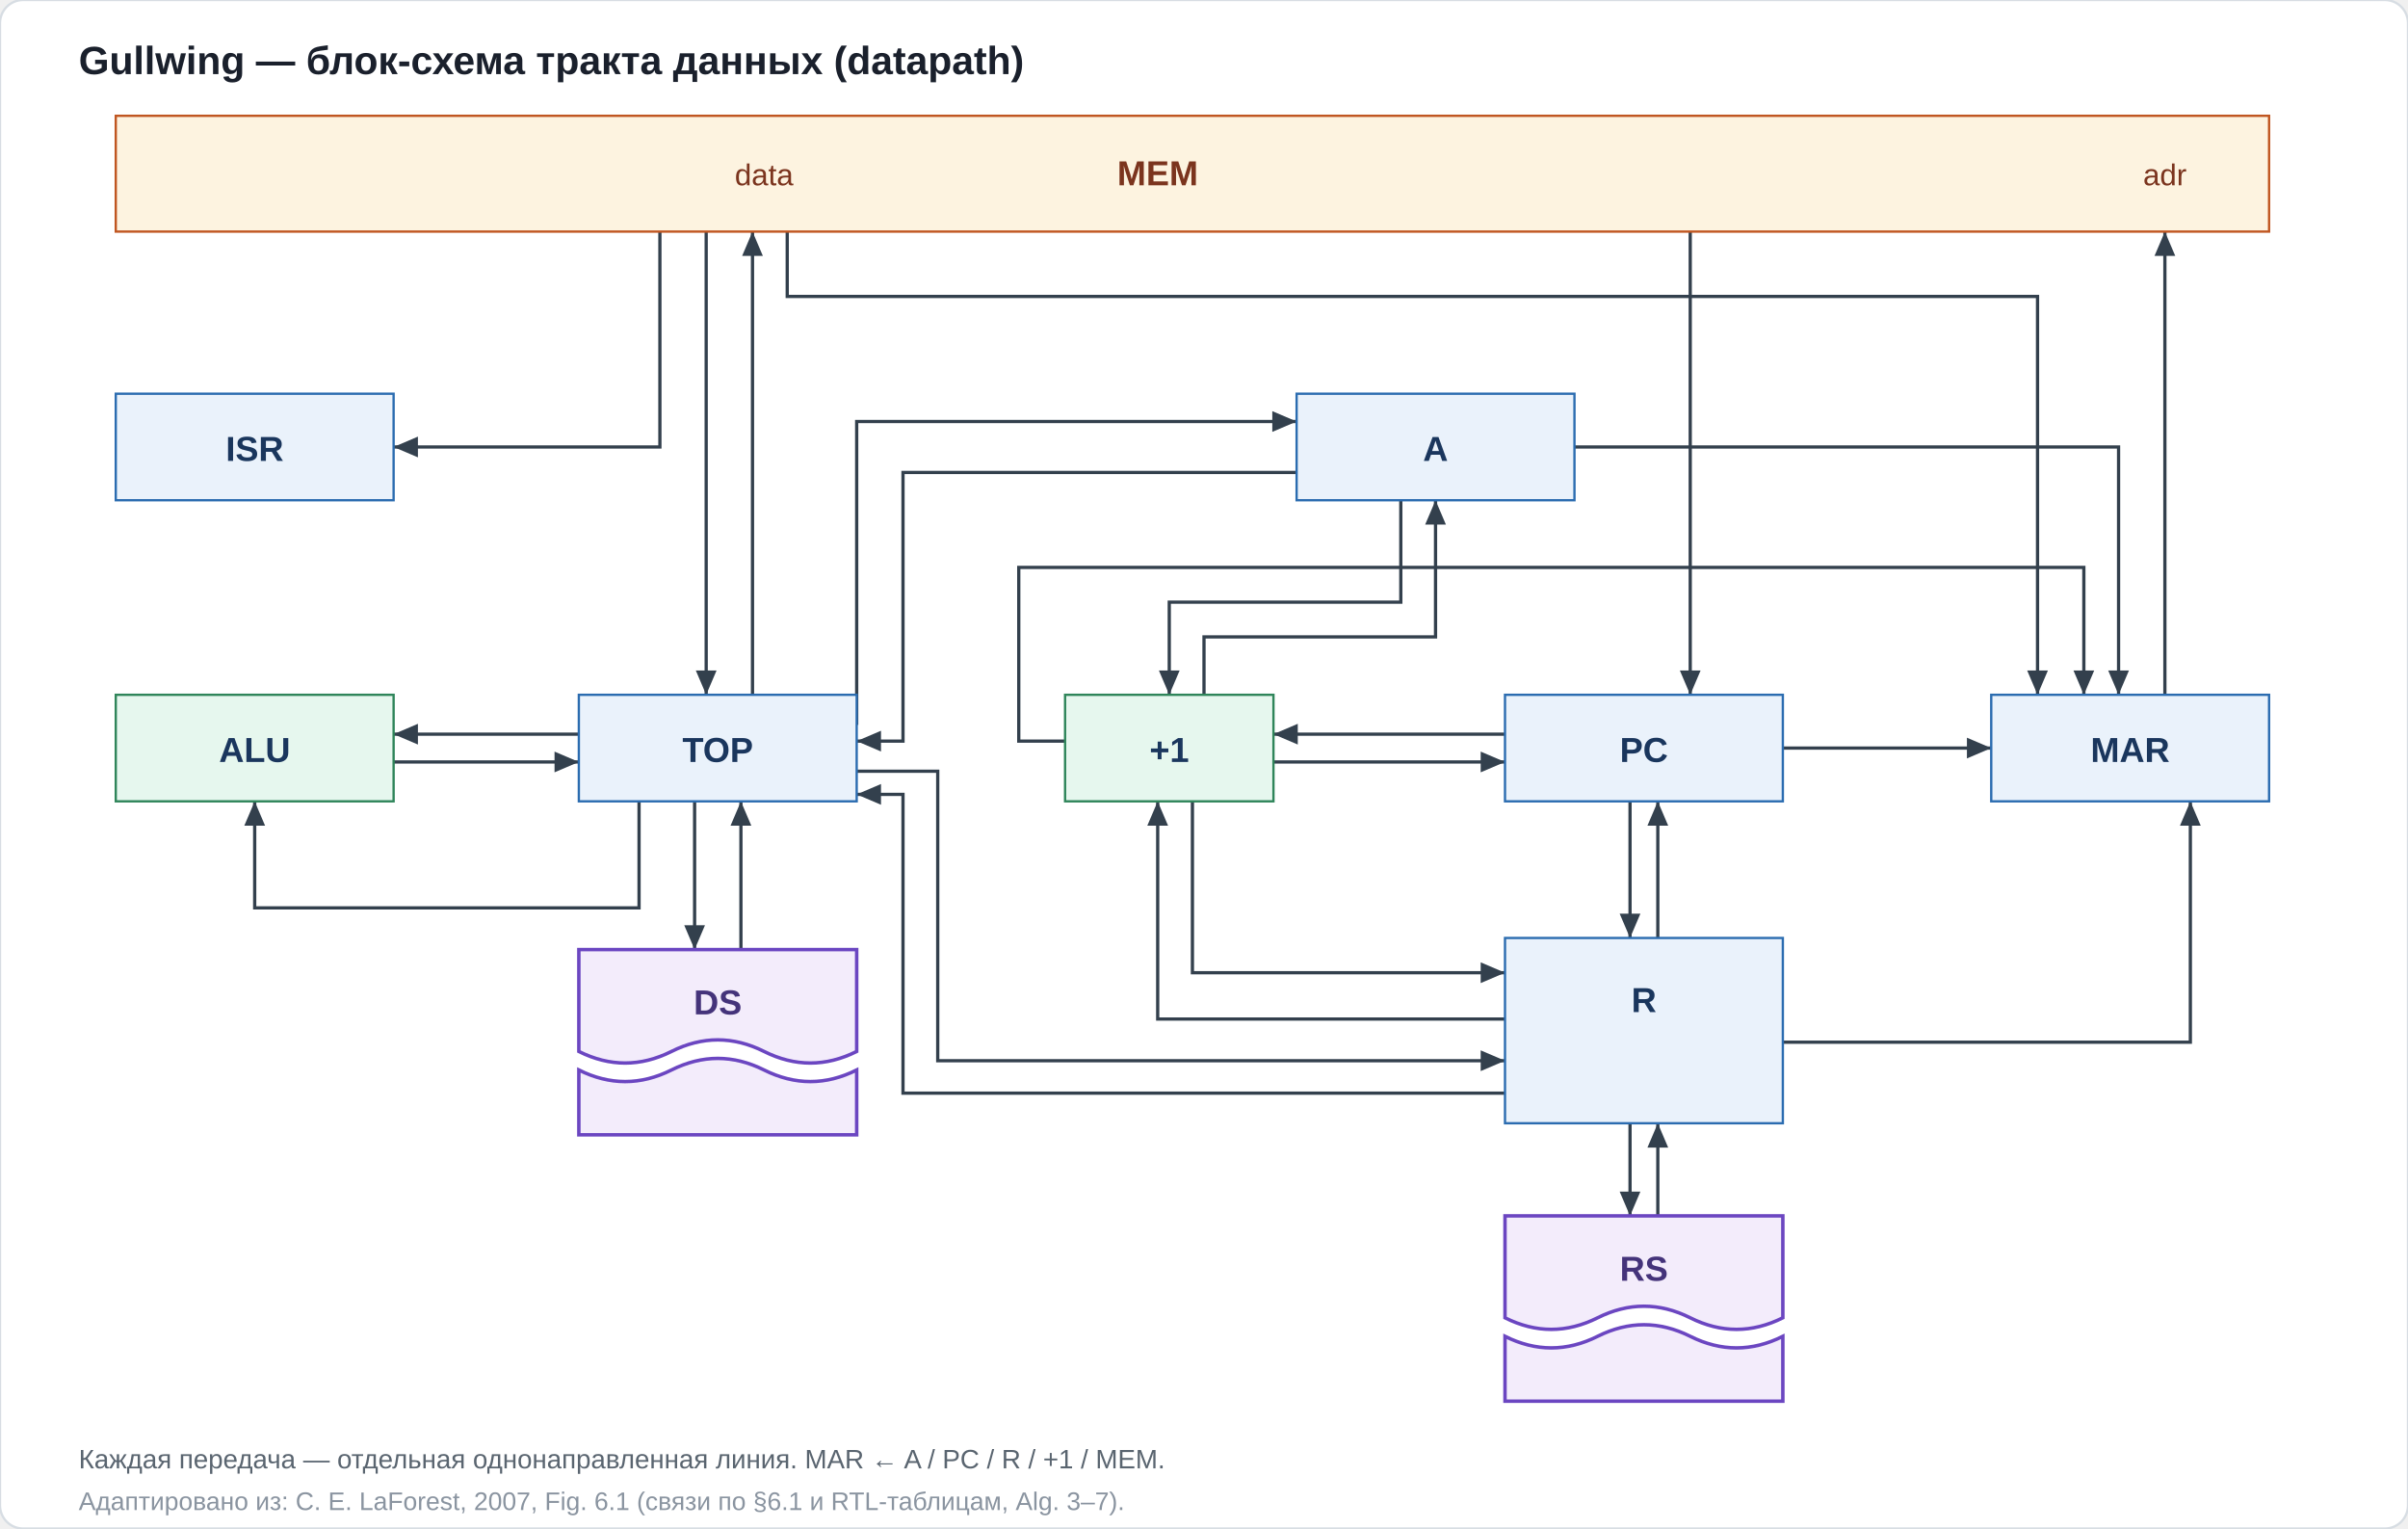
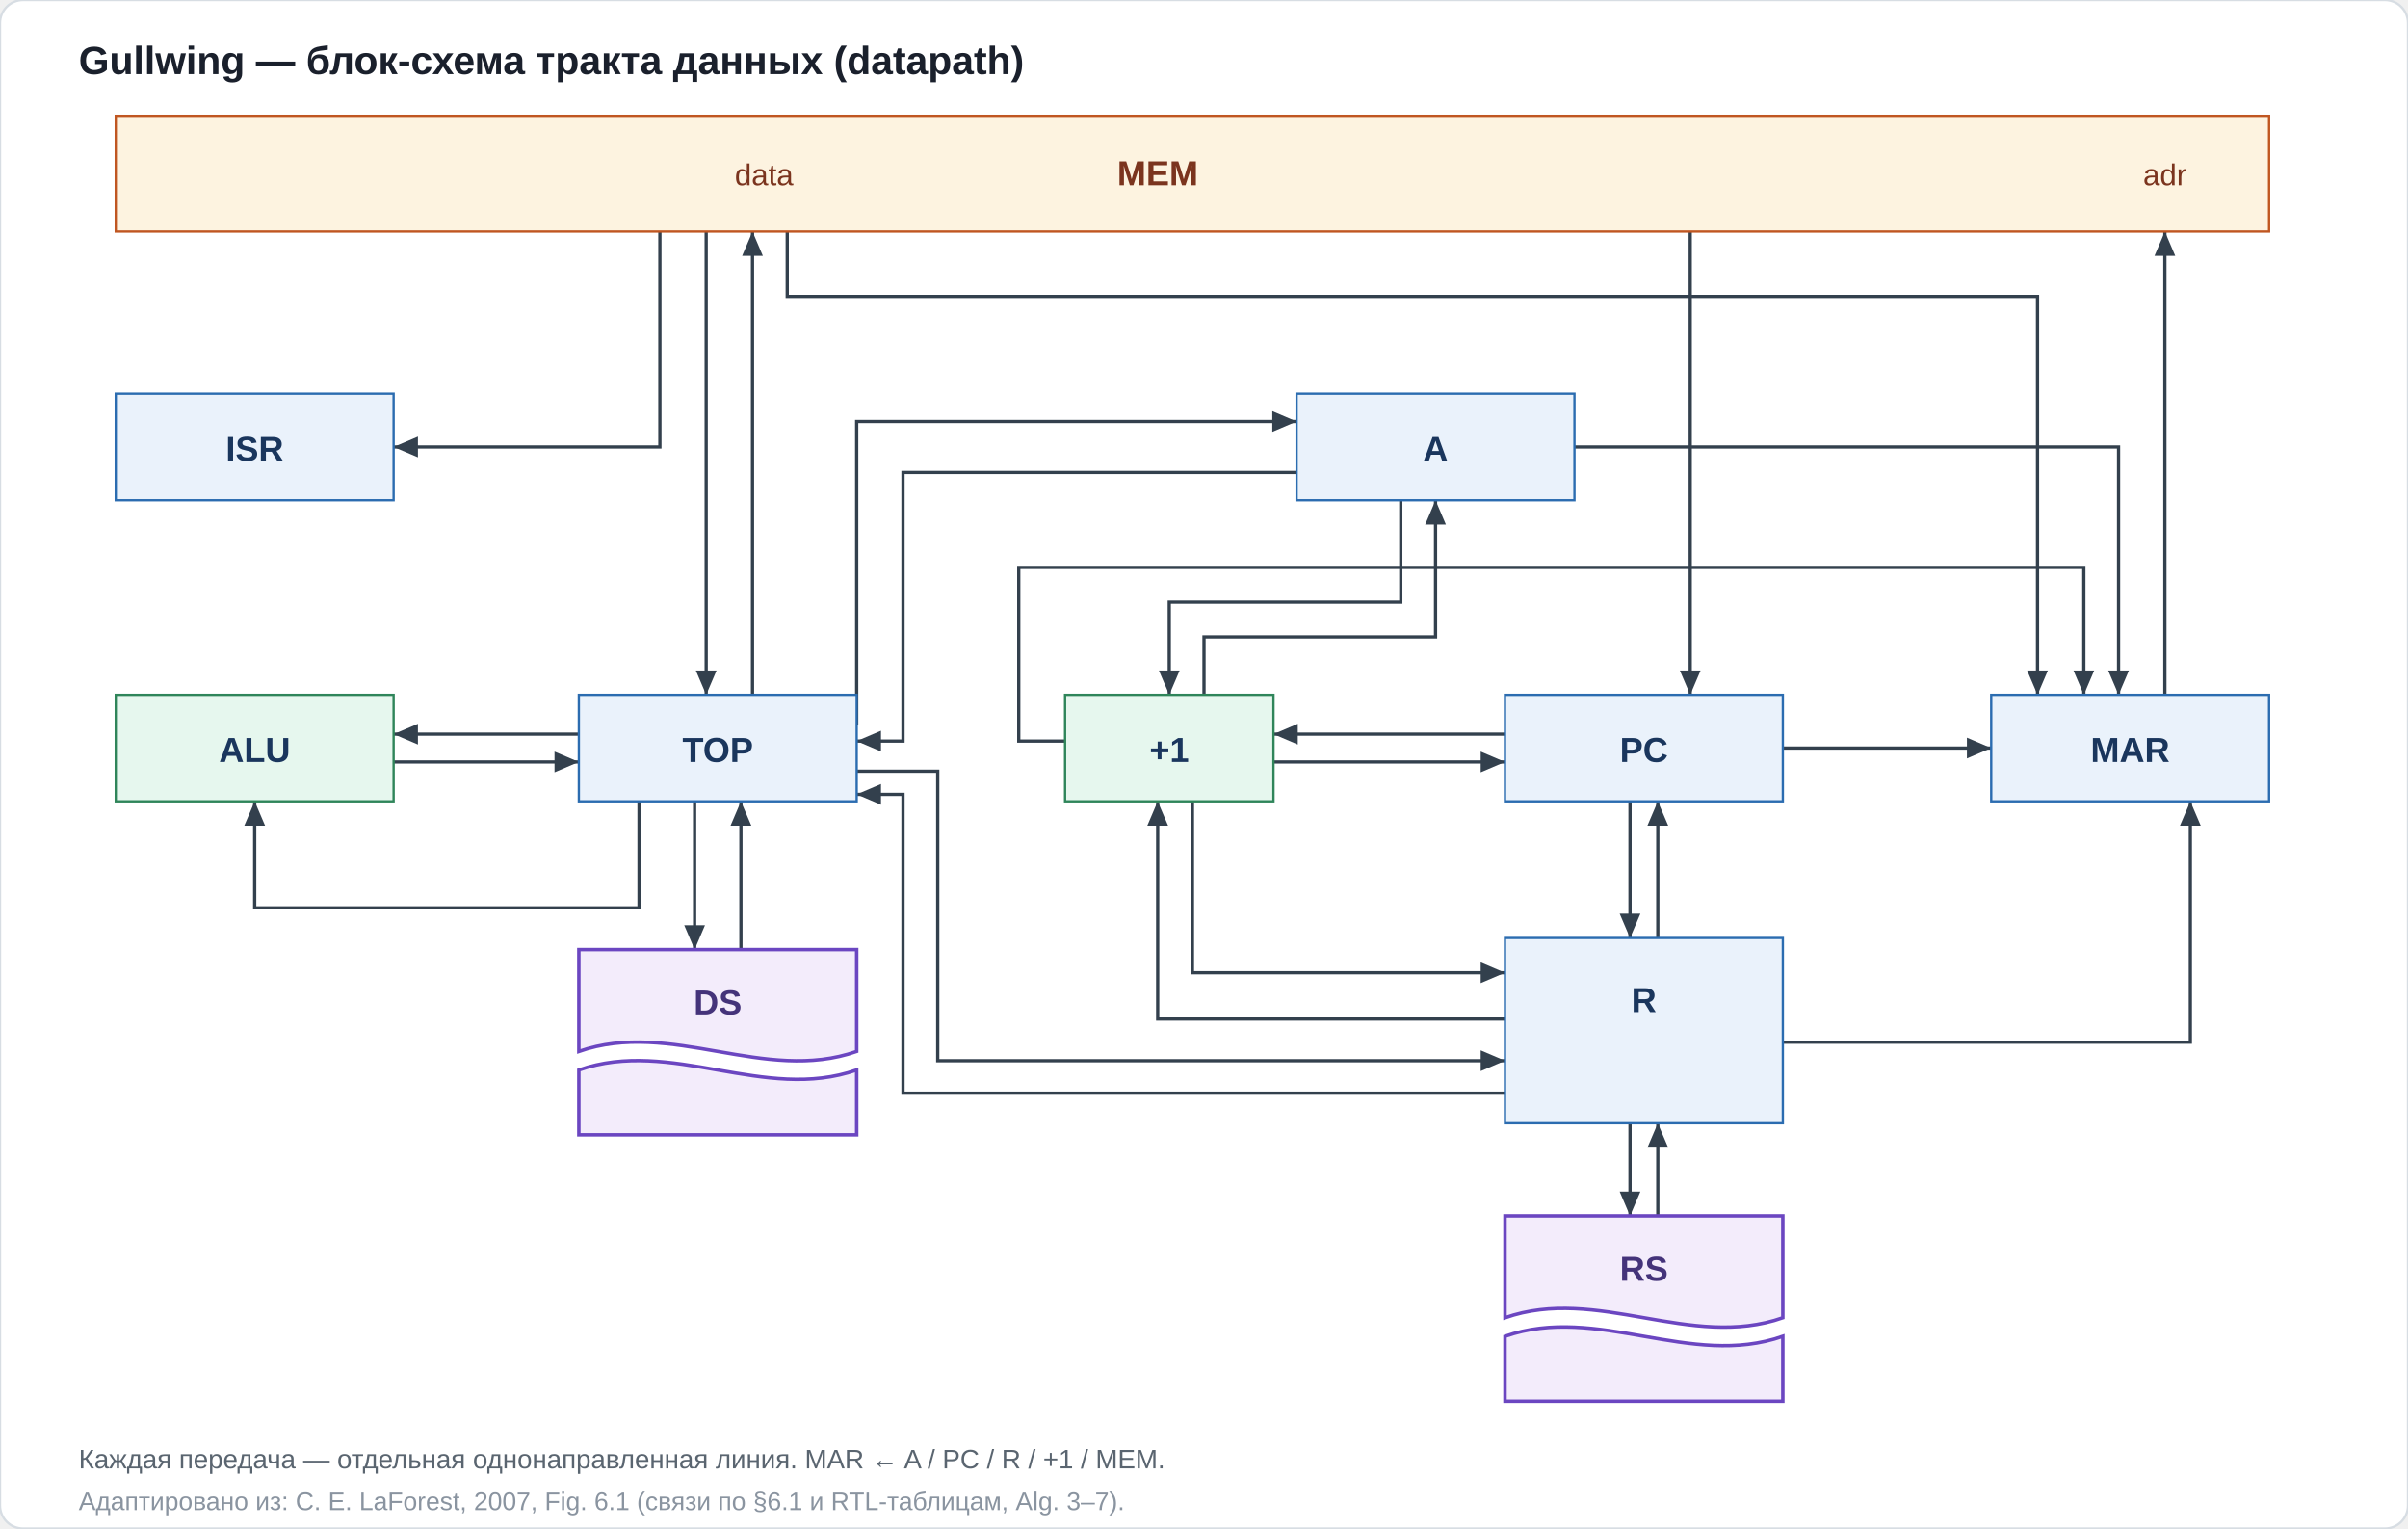
<svg xmlns="http://www.w3.org/2000/svg" viewBox="0 0 1040 660" font-family="'Segoe UI','Helvetica Neue',Arial,sans-serif">
  <defs>
    <marker id="ae" markerWidth="10" markerHeight="10" refX="7.5" refY="3.2" orient="auto">
      <path d="M0,0 L7.5,3.2 L0,6.4 Z" fill="#33404d" />
    </marker>
  </defs>
  <rect x="0" y="0" width="1040" height="660" rx="10" fill="#ffffff" stroke="#d7dde3" />
  <text x="34" y="32" font-size="17" font-weight="700" fill="#1a202c">Gullwing — блок-схема тракта данных (datapath)</text>
  <g fill="none" stroke="#33404d" stroke-width="1.4">
    <polyline points="285,100 285,193 170,193" marker-end="url(#ae)" />
    <polyline points="305,100 305,300" marker-end="url(#ae)" />
    <polyline points="325,300 325,100" marker-end="url(#ae)" />
    <polyline points="730,100 730,300" marker-end="url(#ae)" />
    <polyline points="340,100 340,128 880,128 880,300" marker-end="url(#ae)" />
    <polyline points="935,300 935,100" marker-end="url(#ae)" />
    <polyline points="250,317 170,317" marker-end="url(#ae)" />
    <polyline points="170,329 250,329" marker-end="url(#ae)" />
    <polyline points="276,346 276,392 110,392 110,346" marker-end="url(#ae)" />
    <polyline points="300,346 300,410" marker-end="url(#ae)" />
    <polyline points="320,410 320,346" marker-end="url(#ae)" />
    <polyline points="650,317 550,317" marker-end="url(#ae)" />
    <polyline points="550,329 650,329" marker-end="url(#ae)" />
    <polyline points="605,216 605,260 505,260 505,300" marker-end="url(#ae)" />
    <polyline points="520,300 520,275 620,275 620,216" marker-end="url(#ae)" />
    <polyline points="515,346 515,420 650,420" marker-end="url(#ae)" />
    <polyline points="650,440 500,440 500,346" marker-end="url(#ae)" />
    <polyline points="460,320 440,320 440,245 900,245 900,300" marker-end="url(#ae)" />
    <polyline points="370,313 370,182 560,182" marker-end="url(#ae)" />
    <polyline points="560,204 390,204 390,320 370,320" marker-end="url(#ae)" />
    <polyline points="370,333 405,333 405,458 650,458" marker-end="url(#ae)" />
    <polyline points="650,472 390,472 390,343 370,343" marker-end="url(#ae)" />
    <polyline points="704,346 704,405" marker-end="url(#ae)" />
    <polyline points="716,405 716,346" marker-end="url(#ae)" />
    <polyline points="704,485 704,525" marker-end="url(#ae)" />
    <polyline points="716,525 716,485" marker-end="url(#ae)" />
    <polyline points="770,323 860,323" marker-end="url(#ae)" />
    <polyline points="680,193 915,193 915,300" marker-end="url(#ae)" />
    <polyline points="770,450 946,450 946,346" marker-end="url(#ae)" />
  </g>
  <rect x="50" y="50" width="930" height="50" fill="#fdf3e0" stroke="#c05621" />
  <text x="330" y="80" font-size="13" fill="#7b341e" text-anchor="middle">data</text>
  <text x="500" y="80" font-size="15" font-weight="700" fill="#7b341e" text-anchor="middle">MEM</text>
  <text x="935" y="80" font-size="13" fill="#7b341e" text-anchor="middle">adr</text>
  <g font-size="15" font-weight="700" fill="#1a365d" text-anchor="middle">
    <rect x="50" y="170" width="120" height="46" fill="#eaf2fb" stroke="#2b6cb0" />
    <text x="110" y="199">ISR</text>
    <rect x="560" y="170" width="120" height="46" fill="#eaf2fb" stroke="#2b6cb0" />
    <text x="620" y="199">A</text>
    <rect x="50" y="300" width="120" height="46" fill="#e6f7ee" stroke="#2f855a" />
    <text x="110" y="329">ALU</text>
    <rect x="250" y="300" width="120" height="46" fill="#eaf2fb" stroke="#2b6cb0" />
    <text x="310" y="329">TOP</text>
    <rect x="460" y="300" width="90" height="46" fill="#e6f7ee" stroke="#2f855a" />
    <text x="505" y="329">+1</text>
    <rect x="650" y="300" width="120" height="46" fill="#eaf2fb" stroke="#2b6cb0" />
    <text x="710" y="329">PC</text>
    <rect x="860" y="300" width="120" height="46" fill="#eaf2fb" stroke="#2b6cb0" />
    <text x="920" y="329">MAR</text>
    <rect x="650" y="405" width="120" height="80" fill="#eaf2fb" stroke="#2b6cb0" />
    <text x="710" y="437">R</text>
  </g>
  <g fill="#f3ecfb" stroke="#6b46c1" stroke-width="1.5">
-     <path d="M250,410 H370 V454 q-20,10 -40,0 t-40,0 t-40,0 Z" />
-     <path d="M250,462 q20,10 40,0 t40,0 t40,0 V490 H250 Z" />
-     <path d="M650,525 H770 V569 q-20,10 -40,0 t-40,0 t-40,0 Z" />
-     <path d="M650,577 q20,10 40,0 t40,0 t40,0 V605 H650 Z" />
+     <path d="M250,410 H370 V454 C330,468 290,440 250,454 Z" />
+     <path d="M250,462 C290,448 330,476 370,462 V490 H250 Z" />
+     <path d="M650,525 H770 V569 C730,583 690,555 650,569 Z" />
+     <path d="M650,577 C690,563 730,591 770,577 V605 H650 Z" />
  </g>
  <g font-size="15" font-weight="700" fill="#44337a" text-anchor="middle">
    <text x="310" y="438">DS</text>
    <text x="710" y="553">RS</text>
  </g>
  <text x="34" y="634" font-size="11.5" fill="#5a6570">Каждая передача — отдельная однонаправленная линия. MAR ← A / PC / R / +1 / MEM.</text>
  <text x="34" y="652" font-size="11" fill="#8a94a0">Адаптировано из: C. E. LaForest, 2007, Fig. 6.1 (связи по §6.1 и RTL-таблицам, Alg. 3–7).</text>
</svg>
